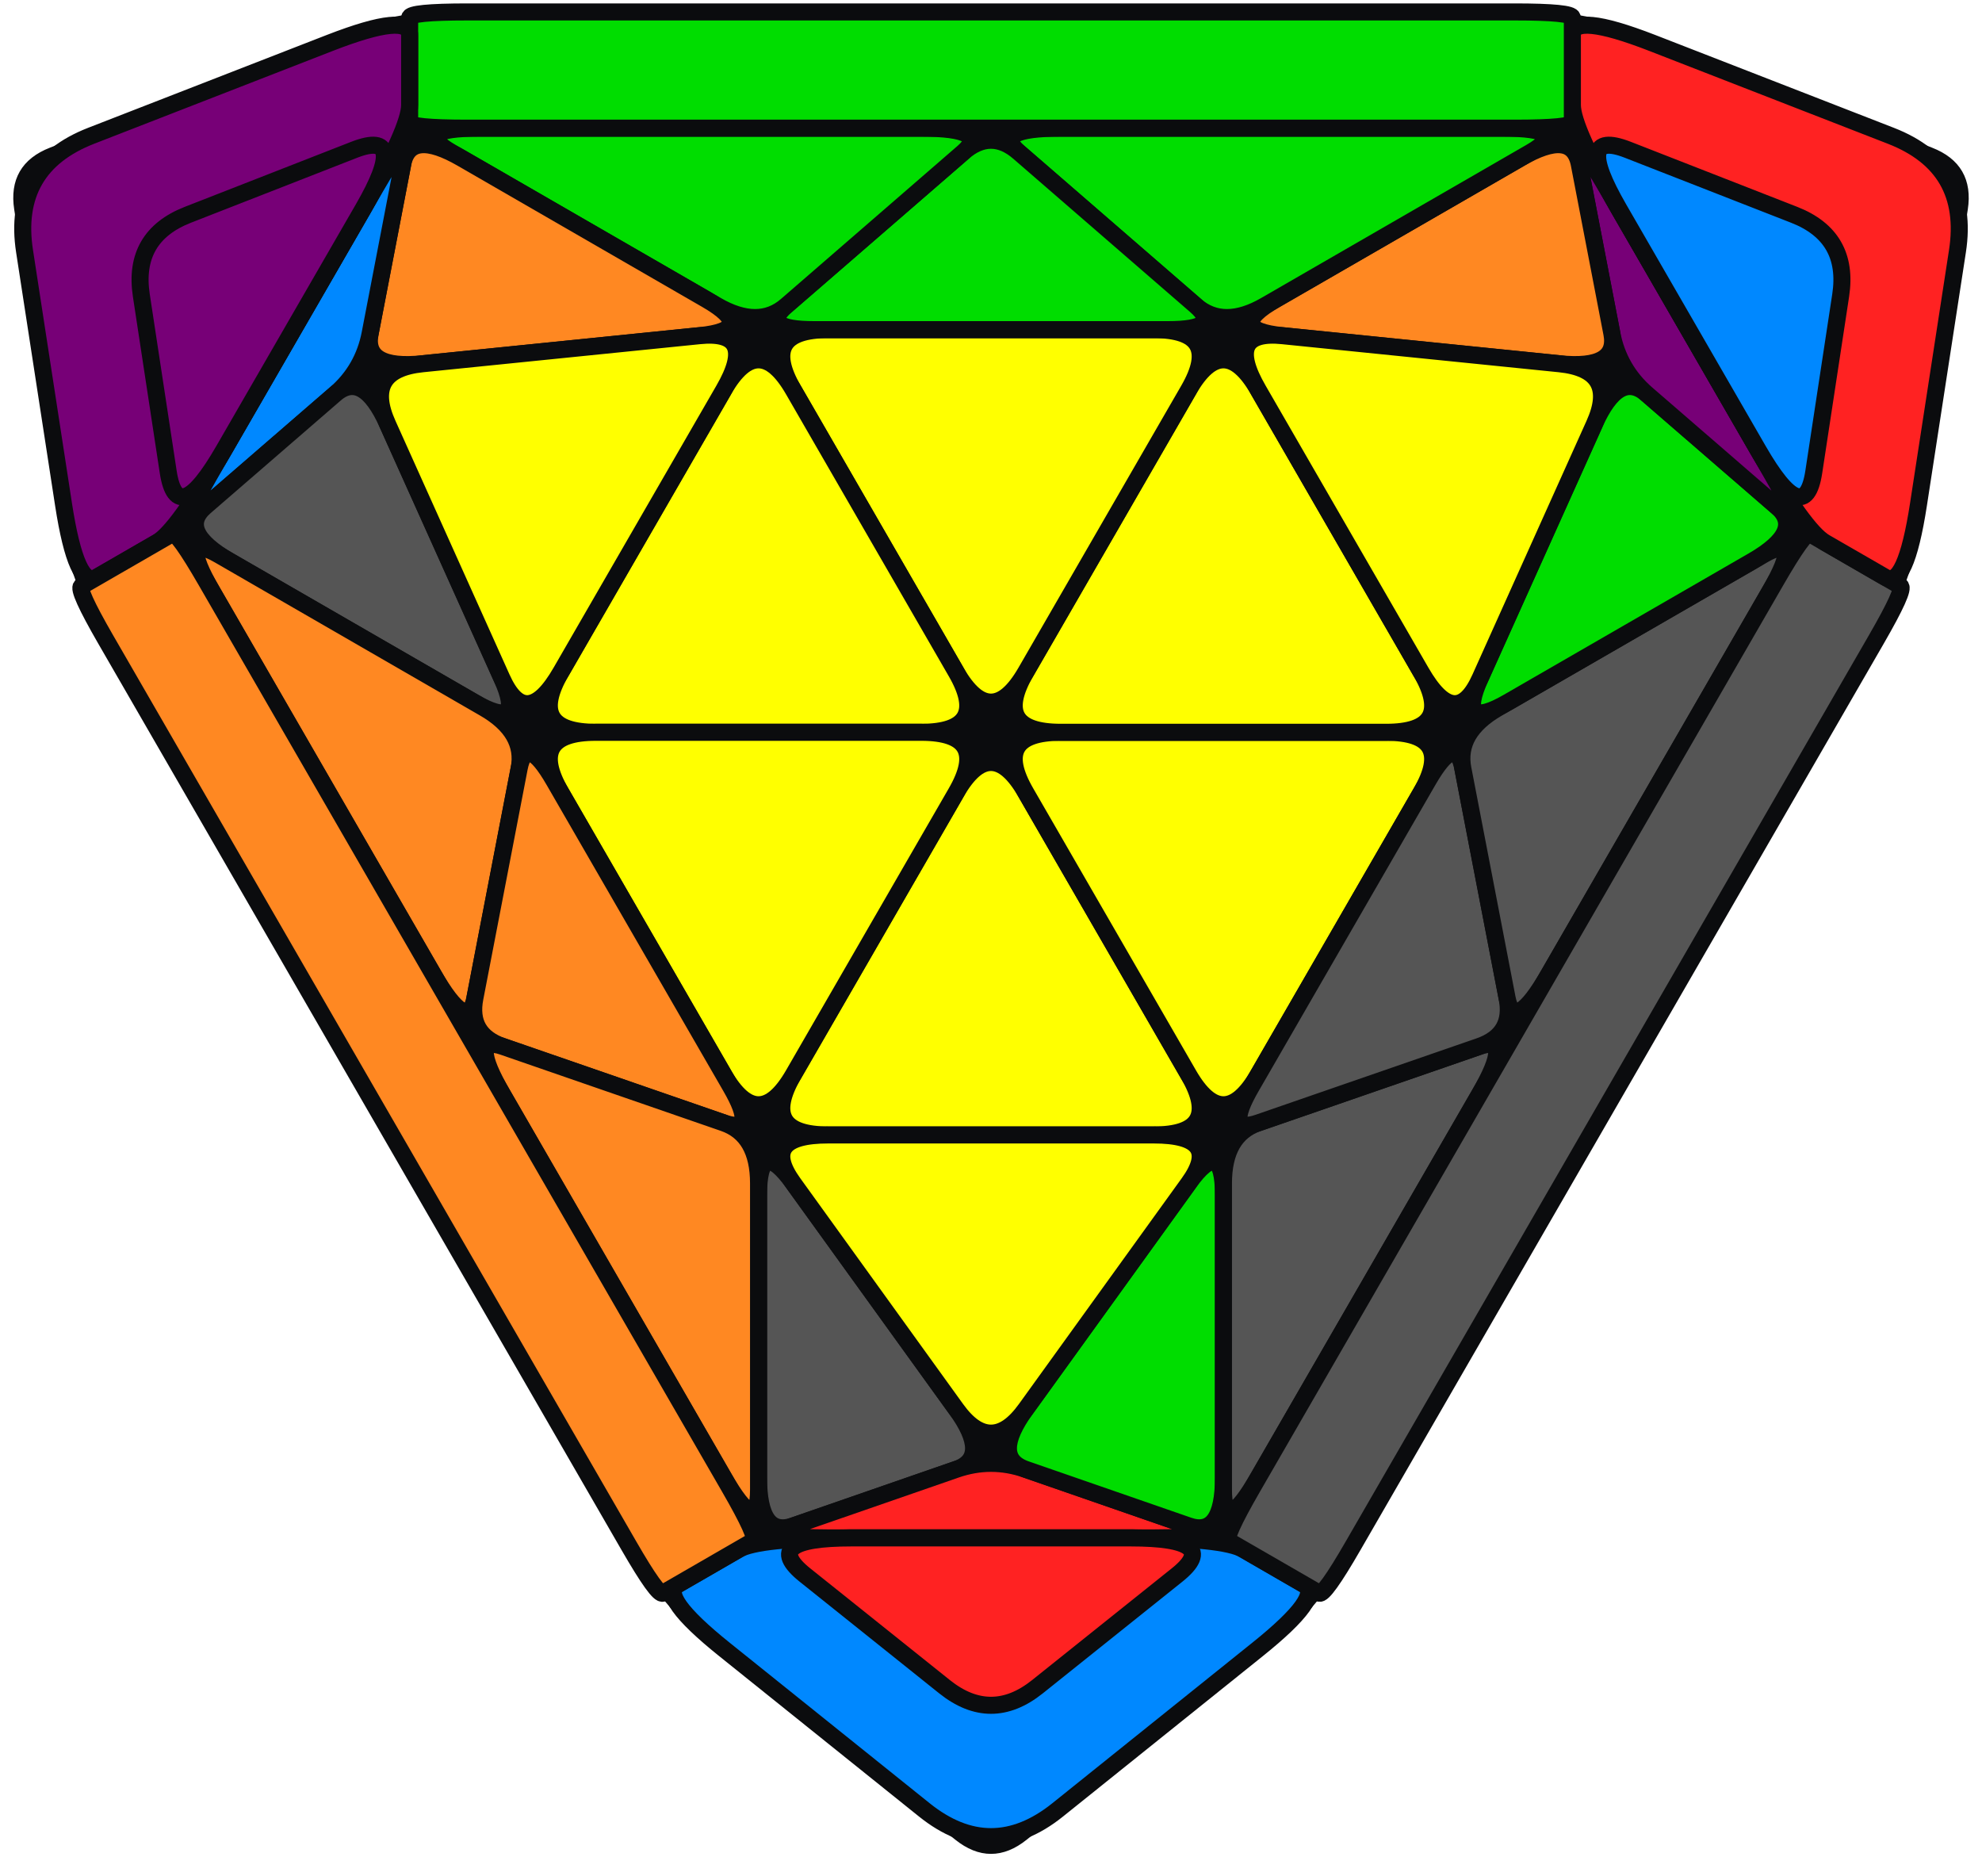
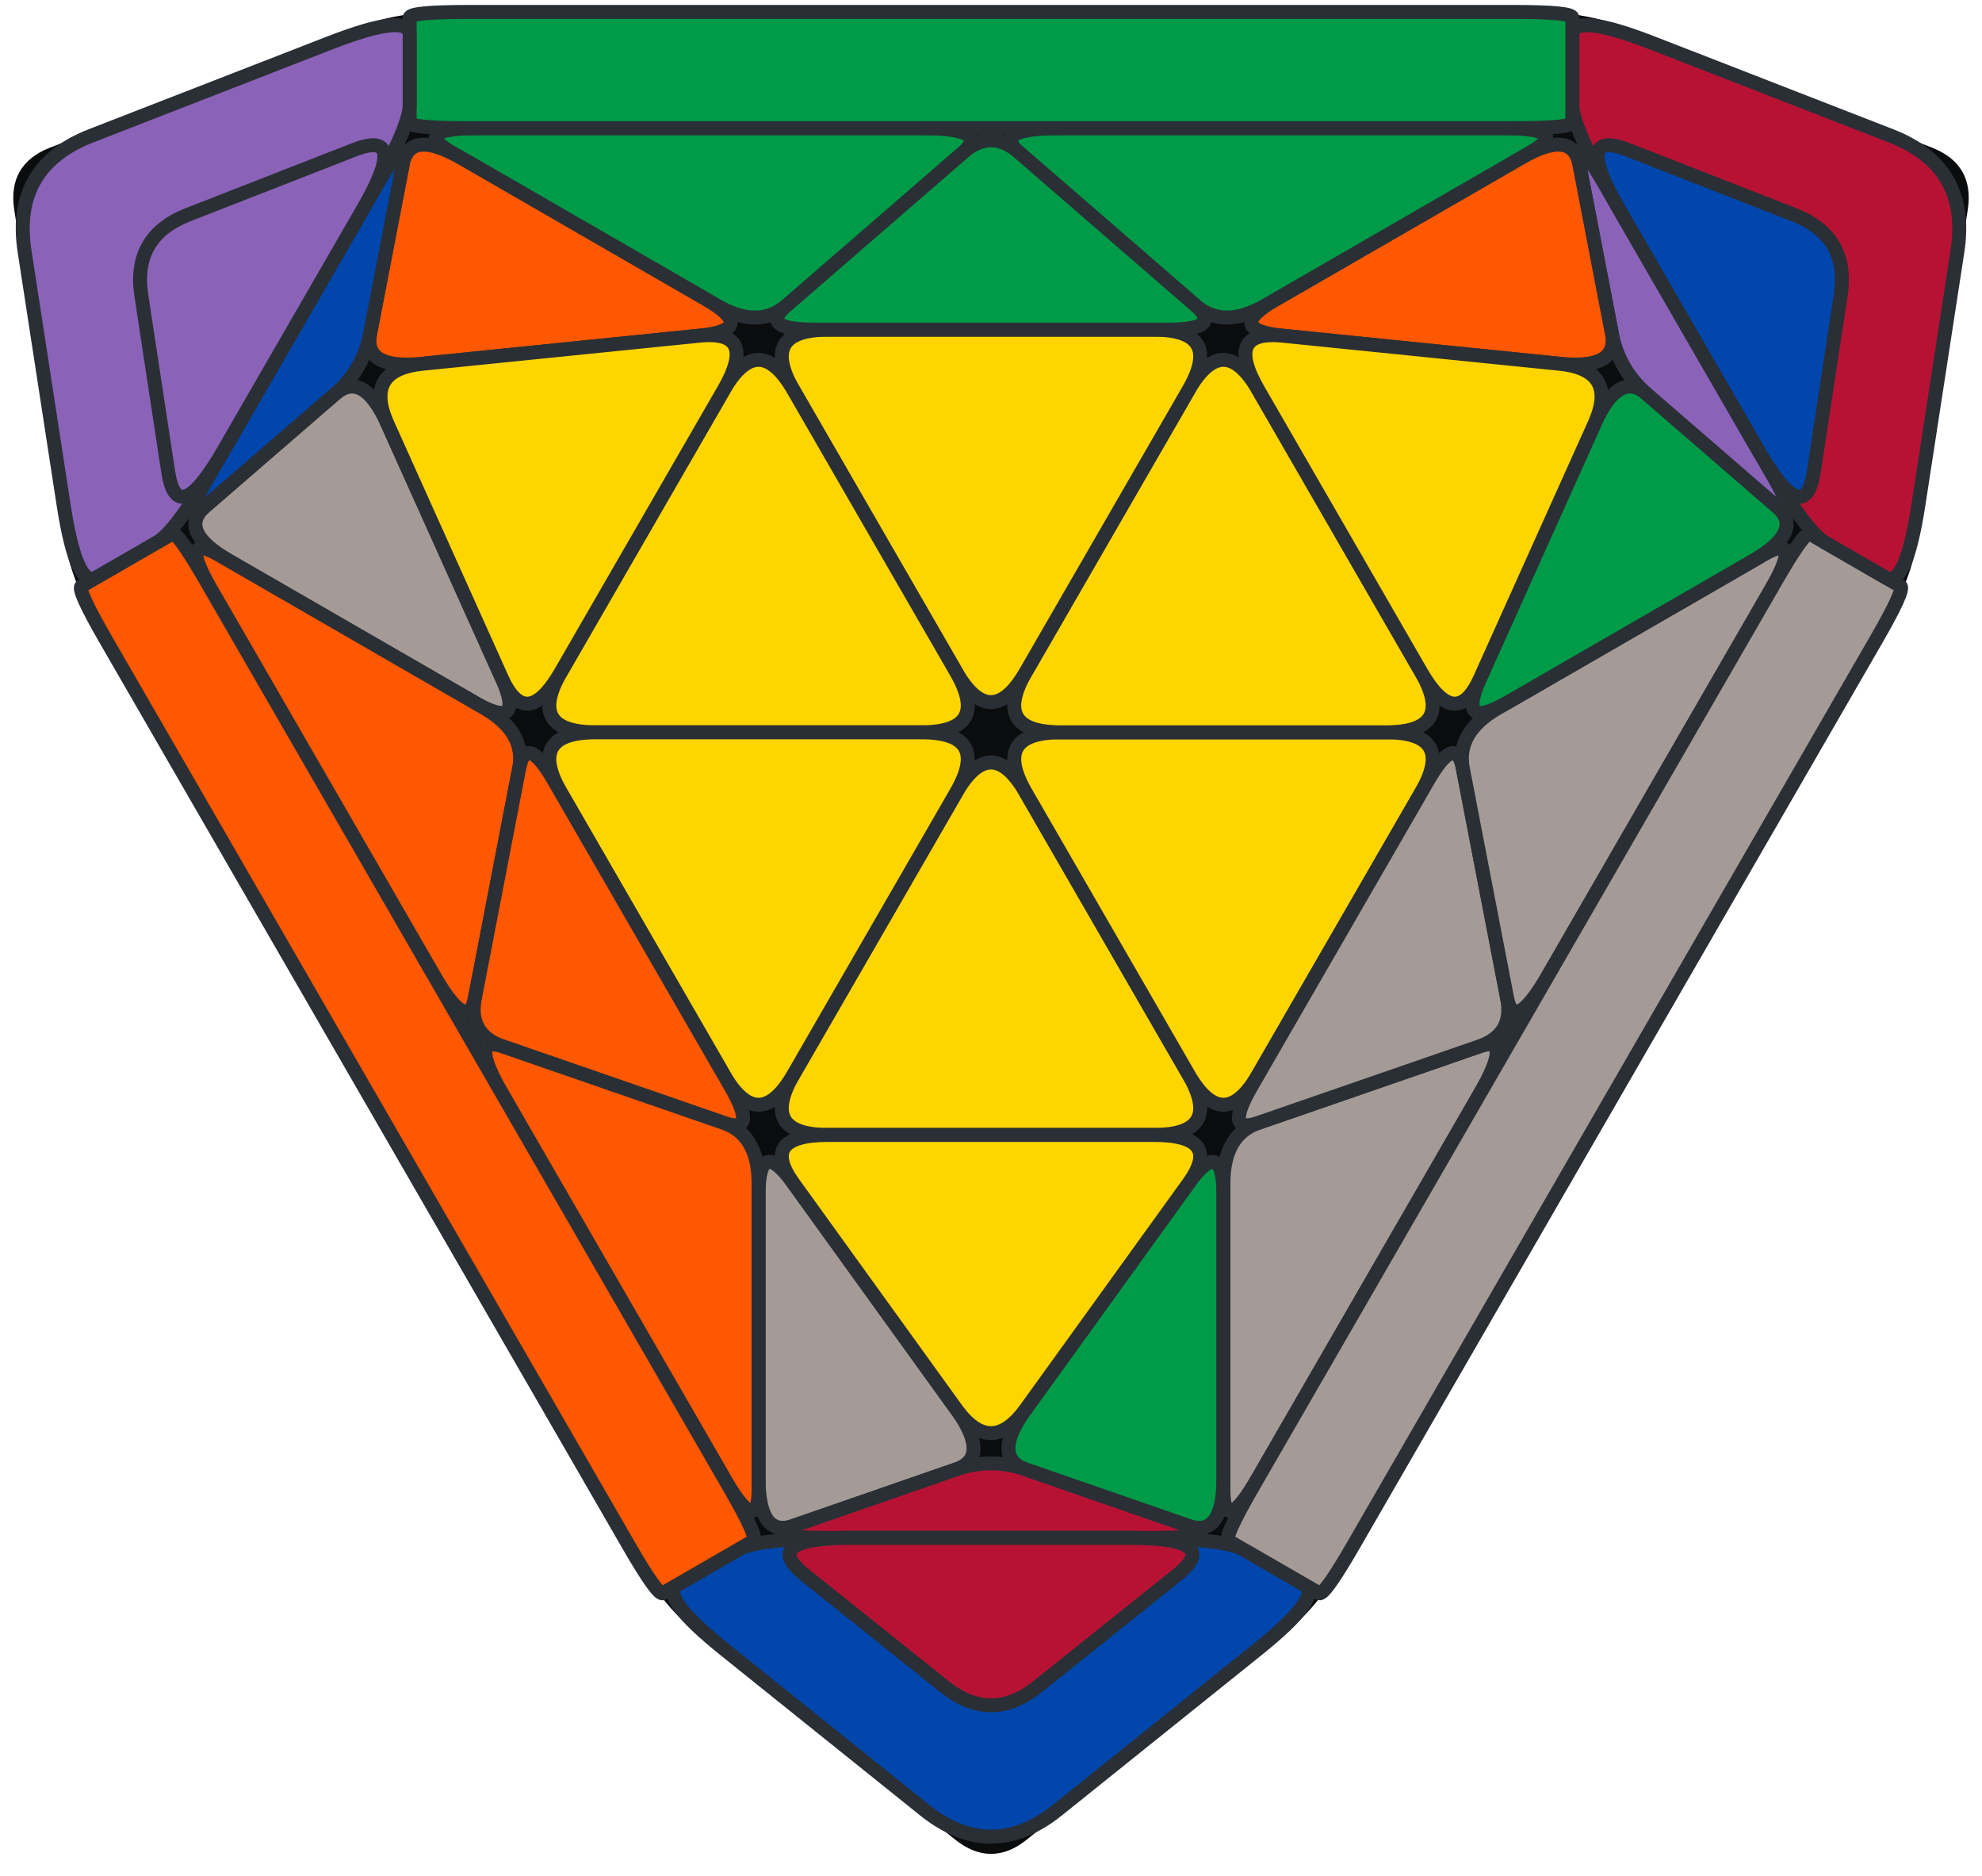
<svg xmlns="http://www.w3.org/2000/svg" viewBox="-12.79 -9.45 25.58 24.2" role="img" aria-label="TL 5 TL case, FTO 3-Look L3T case diagram">
+   <rect x="-10.95" y="24.08" width="27.2" height="NaN" fill="#f5f5f0" rx="2.5" />
  <path d="M-3.869 11.491L-0.430 14.251Q0.000 14.596,0.430 14.251L3.869 11.491 L0.430 14.251L3.869 11.491Q4.299 11.146,5.049 9.847L11.052 -0.550 L5.049 9.847L11.052 -0.550Q11.802 -1.850,11.886 -2.395L12.557 -6.753 L11.886 -2.395L12.557 -6.753Q12.641 -7.298,12.127 -7.498L8.017 -9.096 L12.127 -7.498L8.017 -9.096Q7.503 -9.296,6.003 -9.296L-6.003 -9.296 L6.003 -9.296L-6.003 -9.296Q-7.503 -9.296,-8.017 -9.096L-12.127 -7.498 L-8.017 -9.096L-12.127 -7.498Q-12.641 -7.298,-12.557 -6.753L-11.886 -2.395 L-12.557 -6.753L-11.886 -2.395Q-11.802 -1.850,-11.052 -0.550L-5.049 9.847 L-11.052 -0.550L-5.049 9.847Q-4.299 11.146,-3.869 11.491L-0.430 14.251Z" fill="#0b0c0e" stroke="#0b0c0e" stroke-width="0.1" stroke-linejoin="round" />
-   <path d="M-0.450 0.779L-2.550 4.417Q-3.000 5.196,-2.100 5.196L2.100 5.196 L-2.100 5.196L2.100 5.196Q3.000 5.196,2.550 4.417L0.450 0.779 L2.550 4.417L0.450 0.779Q0.000 0.000,-0.450 0.779L-2.550 4.417Z" fill="#ff0" stroke="#0b0c0e" stroke-width="0.22" stroke-linejoin="round" />
-   <path d="M-3.000 5.976L-3.000 9.616Q-3.000 10.396,-2.550 10.240L-0.450 9.512 L-2.550 10.240L-0.450 9.512Q0.000 9.356,-0.450 8.732L-2.550 5.820 L-0.450 8.732L-2.550 5.820Q-3.000 5.196,-3.000 5.976L-3.000 9.616Z" fill="#555" stroke="#0b0c0e" stroke-width="0.22" stroke-linejoin="round" />
-   <path d="M-2.100 10.396L2.100 10.396Q3.000 10.396,2.550 10.240L0.450 9.512 L2.550 10.240L0.450 9.512Q0.000 9.356,-0.450 9.512L-2.550 10.240 L-0.450 9.512L-2.550 10.240Q-3.000 10.396,-2.100 10.396L2.100 10.396Z" fill="#f22" stroke="#0b0c0e" stroke-width="0.22" stroke-linejoin="round" />
-   <path d="M3.000 9.616L3.000 5.976Q3.000 5.196,2.550 5.820L0.450 8.732 L2.550 5.820L0.450 8.732Q0.000 9.356,0.450 9.512L2.550 10.240 L0.450 9.512L2.550 10.240Q3.000 10.396,3.000 9.616L3.000 5.976Z" fill="#0d0" stroke="#0b0c0e" stroke-width="0.22" stroke-linejoin="round" />
-   <path d="M2.100 5.196L-2.100 5.196Q-3.000 5.196,-2.550 5.820L-0.450 8.732 L-2.550 5.820L-0.450 8.732Q0.000 9.356,0.450 8.732L2.550 5.820 L0.450 8.732L2.550 5.820Q3.000 5.196,2.100 5.196L-2.100 5.196Z" fill="#ff0" stroke="#0b0c0e" stroke-width="0.22" stroke-linejoin="round" />
-   <path d="M0.450 0.779L2.550 4.417Q3.000 5.196,3.450 4.417L5.550 0.779 L3.450 4.417L5.550 0.779Q6.000 0.000,5.100 0.000L0.900 0.000 L5.100 0.000L0.900 0.000Q0.000 0.000,0.450 0.779L2.550 4.417Z" fill="#ff0" stroke="#0b0c0e" stroke-width="0.22" stroke-linejoin="round" />
-   <path d="M3.000 5.820L3.000 9.772Q3.000 10.396,3.450 9.616L6.301 4.678 L3.450 9.616L6.301 4.678Q6.752 3.898,6.301 4.054L3.450 5.040 L6.301 4.054L3.450 5.040Q3.000 5.196,3.000 5.820L3.000 9.772Z" fill="#555" stroke="#0b0c0e" stroke-width="0.22" stroke-linejoin="round" />
-   <path d="M5.640 0.624L3.360 4.573Q3.000 5.196,3.450 5.040L6.301 4.054 L3.450 5.040L6.301 4.054Q6.752 3.898,6.661 3.430L6.090 0.468 L6.661 3.430L6.090 0.468Q6.000 0.000,5.640 0.624L3.360 4.573Z" fill="#555" stroke="#0b0c0e" stroke-width="0.22" stroke-linejoin="round" />
-   <path d="M6.090 0.468L6.661 3.430Q6.752 3.898,7.202 3.118L10.053 -1.820 L7.202 3.118L10.053 -1.820Q10.503 -2.600,9.963 -2.288L6.540 -0.312 L9.963 -2.288L6.540 -0.312Q6.000 0.000,6.090 0.468L6.661 3.430Z" fill="#555" stroke="#0b0c0e" stroke-width="0.22" stroke-linejoin="round" />
-   <path d="M-3.260 10.546L-4.039 10.996Q-4.299 11.146,-3.439 11.836L-0.860 13.906 L-3.439 11.836L-0.860 13.906Q0.000 14.596,0.860 13.906L3.439 11.836 L0.860 13.906L3.439 11.836Q4.299 11.146,4.039 10.996L3.260 10.546 L4.039 10.996L3.260 10.546Q3.000 10.396,1.800 10.396L-1.800 10.396 L1.800 10.396L-1.800 10.396Q-3.000 10.396,-3.260 10.546L-4.039 10.996Z" fill="#08f" stroke="#0b0c0e" stroke-width="0.22" stroke-linejoin="round" />
-   <path d="M-2.400 10.876L-0.600 12.316Q0.000 12.796,0.600 12.316L2.400 10.876 L0.600 12.316L2.400 10.876Q3.000 10.396,1.800 10.396L-1.800 10.396 L1.800 10.396L-1.800 10.396Q-3.000 10.396,-2.400 10.876L-0.600 12.316Z" fill="#f22" stroke="#0b0c0e" stroke-width="0.22" stroke-linejoin="round" />
-   <path d="M3.065 10.434L4.234 11.109Q4.299 11.146,4.674 10.496L11.427 -1.200 L4.674 10.496L11.427 -1.200Q11.802 -1.850,11.737 -1.887L10.568 -2.562 L11.737 -1.887L10.568 -2.562Q10.503 -2.600,10.128 -1.950L3.375 9.746 L10.128 -1.950L3.375 9.746Q3.000 10.396,3.065 10.434L4.234 11.109Z" fill="#555" stroke="#0b0c0e" stroke-width="0.22" stroke-linejoin="round" />
-   <path d="M0.900 0.000L5.100 0.000Q6.000 0.000,5.550 -0.779L3.450 -4.417 L5.550 -0.779L3.450 -4.417Q3.000 -5.196,2.550 -4.417L0.450 -0.779 L2.550 -4.417L0.450 -0.779Q-0.000 -0.000,0.900 0.000L5.100 0.000Z" fill="#ff0" stroke="#0b0c0e" stroke-width="0.22" stroke-linejoin="round" />
-   <path d="M6.675 -0.390L9.828 -2.210Q10.503 -2.600,10.143 -2.912L8.463 -4.366 L10.143 -2.912L8.463 -4.366Q8.103 -4.678,7.787 -3.976L6.315 -0.702 L7.787 -3.976L6.315 -0.702Q6.000 0.000,6.675 -0.390L9.828 -2.210Z" fill="#0d0" stroke="#0b0c0e" stroke-width="0.22" stroke-linejoin="round" />
-   <path d="M10.053 -3.379L7.953 -7.017Q7.503 -7.796,7.593 -7.328L8.013 -5.146 L7.593 -7.328L8.013 -5.146Q8.103 -4.678,8.463 -4.366L10.143 -2.912 L8.463 -4.366L10.143 -2.912Q10.503 -2.600,10.053 -3.379L7.953 -7.017Z" fill="#707" stroke="#0b0c0e" stroke-width="0.22" stroke-linejoin="round" />
-   <path d="M6.828 -7.406L3.675 -5.586Q3.000 -5.196,3.765 -5.118L7.337 -4.756 L3.765 -5.118L7.337 -4.756Q8.103 -4.678,8.013 -5.146L7.593 -7.328 L8.013 -5.146L7.593 -7.328Q7.503 -7.796,6.828 -7.406L3.675 -5.586Z" fill="#f82" stroke="#0b0c0e" stroke-width="0.22" stroke-linejoin="round" />
-   <path d="M3.450 -4.417L5.550 -0.779Q6.000 0.000,6.315 -0.702L7.787 -3.976 L6.315 -0.702L7.787 -3.976Q8.103 -4.678,7.337 -4.756L3.765 -5.118 L7.337 -4.756L3.765 -5.118Q3.000 -5.196,3.450 -4.417L5.550 -0.779Z" fill="#ff0" stroke="#0b0c0e" stroke-width="0.22" stroke-linejoin="round" />
-   <path d="M0.450 -0.779L2.550 -4.417Q3.000 -5.196,2.100 -5.196L-2.100 -5.196 L2.100 -5.196L-2.100 -5.196Q-3.000 -5.196,-2.550 -4.417L-0.450 -0.779 L-2.550 -4.417L-0.450 -0.779Q-0.000 -0.000,0.450 -0.779L2.550 -4.417Z" fill="#ff0" stroke="#0b0c0e" stroke-width="0.22" stroke-linejoin="round" />
-   <path d="M3.540 -5.508L6.963 -7.484Q7.503 -7.796,6.603 -7.796L0.900 -7.796 L6.603 -7.796L0.900 -7.796Q0.000 -7.796,0.360 -7.484L2.640 -5.508 L0.360 -7.484L2.640 -5.508Q3.000 -5.196,3.540 -5.508L6.963 -7.484Z" fill="#0d0" stroke="#0b0c0e" stroke-width="0.22" stroke-linejoin="round" />
-   <path d="M-2.280 -5.196L2.280 -5.196Q3.000 -5.196,2.640 -5.508L0.360 -7.484 L2.640 -5.508L0.360 -7.484Q0.000 -7.796,-0.360 -7.484L-2.640 -5.508 L-0.360 -7.484L-2.640 -5.508Q-3.000 -5.196,-2.280 -5.196L2.280 -5.196Z" fill="#0d0" stroke="#0b0c0e" stroke-width="0.22" stroke-linejoin="round" />
-   <path d="M-2.640 -5.508L-0.360 -7.484Q0.000 -7.796,-0.900 -7.796L-6.603 -7.796 L-0.900 -7.796L-6.603 -7.796Q-7.503 -7.796,-6.963 -7.484L-3.540 -5.508 L-6.963 -7.484L-3.540 -5.508Q-3.000 -5.196,-2.640 -5.508L-0.360 -7.484Z" fill="#0d0" stroke="#0b0c0e" stroke-width="0.22" stroke-linejoin="round" />
-   <path d="M10.763 -2.450L11.543 -2.000Q11.802 -1.850,11.970 -2.940L12.473 -6.208 L11.970 -2.940L12.473 -6.208Q12.641 -7.298,11.613 -7.698L8.531 -8.897 L11.613 -7.698L8.531 -8.897Q7.503 -9.296,7.503 -8.996L7.503 -8.096 L7.503 -8.996L7.503 -8.096Q7.503 -7.796,8.103 -6.757L9.903 -3.639 L8.103 -6.757L9.903 -3.639Q10.503 -2.600,10.763 -2.450L11.543 -2.000Z" fill="#f22" stroke="#0b0c0e" stroke-width="0.22" stroke-linejoin="round" />
-   <path d="M10.619 -3.360L10.966 -5.638Q11.082 -6.398,10.366 -6.678L8.219 -7.517 L10.366 -6.678L8.219 -7.517Q7.503 -7.796,8.103 -6.757L9.903 -3.639 L8.103 -6.757L9.903 -3.639Q10.503 -2.600,10.619 -3.360L10.966 -5.638Z" fill="#08f" stroke="#0b0c0e" stroke-width="0.22" stroke-linejoin="round" />
-   <path d="M7.503 -7.871L7.503 -9.221Q7.503 -9.296,6.753 -9.296L-6.753 -9.296 L6.753 -9.296L-6.753 -9.296Q-7.503 -9.296,-7.503 -9.221L-7.503 -7.871 L-7.503 -9.221L-7.503 -7.871Q-7.503 -7.796,-6.753 -7.796L6.753 -7.796 L-6.753 -7.796L6.753 -7.796Q7.503 -7.796,7.503 -7.871L7.503 -9.221Z" fill="#0d0" stroke="#0b0c0e" stroke-width="0.22" stroke-linejoin="round" />
-   <path d="M-0.450 -0.779L-2.550 -4.417Q-3.000 -5.196,-3.450 -4.417L-5.550 -0.779 L-3.450 -4.417L-5.550 -0.779Q-6.000 0.000,-5.100 0.000L-0.900 0.000 L-5.100 0.000L-0.900 0.000Q0.000 0.000,-0.450 -0.779L-2.550 -4.417Z" fill="#ff0" stroke="#0b0c0e" stroke-width="0.22" stroke-linejoin="round" />
-   <path d="M-3.675 -5.586L-6.828 -7.406Q-7.503 -7.796,-7.593 -7.328L-8.013 -5.146 L-7.593 -7.328L-8.013 -5.146Q-8.103 -4.678,-7.337 -4.756L-3.765 -5.118 L-7.337 -4.756L-3.765 -5.118Q-3.000 -5.196,-3.675 -5.586L-6.828 -7.406Z" fill="#f82" stroke="#0b0c0e" stroke-width="0.22" stroke-linejoin="round" />
-   <path d="M-7.953 -7.017L-10.053 -3.379Q-10.503 -2.600,-10.143 -2.912L-8.463 -4.366 L-10.143 -2.912L-8.463 -4.366Q-8.103 -4.678,-8.013 -5.146L-7.593 -7.328 L-8.013 -5.146L-7.593 -7.328Q-7.503 -7.796,-7.953 -7.017L-10.053 -3.379Z" fill="#08f" stroke="#0b0c0e" stroke-width="0.22" stroke-linejoin="round" />
-   <path d="M-9.828 -2.210L-6.675 -0.390Q-6.000 0.000,-6.315 -0.702L-7.787 -3.976 L-6.315 -0.702L-7.787 -3.976Q-8.103 -4.678,-8.463 -4.366L-10.143 -2.912 L-8.463 -4.366L-10.143 -2.912Q-10.503 -2.600,-9.828 -2.210L-6.675 -0.390Z" fill="#555" stroke="#0b0c0e" stroke-width="0.22" stroke-linejoin="round" />
-   <path d="M-5.550 -0.779L-3.450 -4.417Q-3.000 -5.196,-3.765 -5.118L-7.337 -4.756 L-3.765 -5.118L-7.337 -4.756Q-8.103 -4.678,-7.787 -3.976L-6.315 -0.702 L-7.787 -3.976L-6.315 -0.702Q-6.000 0.000,-5.550 -0.779L-3.450 -4.417Z" fill="#ff0" stroke="#0b0c0e" stroke-width="0.22" stroke-linejoin="round" />
-   <path d="M-0.900 0.000L-5.100 0.000Q-6.000 0.000,-5.550 0.779L-3.450 4.417 L-5.550 0.779L-3.450 4.417Q-3.000 5.196,-2.550 4.417L-0.450 0.779 L-2.550 4.417L-0.450 0.779Q0.000 0.000,-0.900 0.000L-5.100 0.000Z" fill="#ff0" stroke="#0b0c0e" stroke-width="0.22" stroke-linejoin="round" />
-   <path d="M-6.540 -0.312L-9.963 -2.288Q-10.503 -2.600,-10.053 -1.820L-7.202 3.118 L-10.053 -1.820L-7.202 3.118Q-6.752 3.898,-6.661 3.430L-6.090 0.468 L-6.661 3.430L-6.090 0.468Q-6.000 0.000,-6.540 -0.312L-9.963 -2.288Z" fill="#f82" stroke="#0b0c0e" stroke-width="0.22" stroke-linejoin="round" />
-   <path d="M-3.360 4.573L-5.640 0.624Q-6.000 0.000,-6.090 0.468L-6.661 3.430 L-6.090 0.468L-6.661 3.430Q-6.752 3.898,-6.301 4.054L-3.450 5.040 L-6.301 4.054L-3.450 5.040Q-3.000 5.196,-3.360 4.573L-5.640 0.624Z" fill="#f82" stroke="#0b0c0e" stroke-width="0.22" stroke-linejoin="round" />
-   <path d="M-3.450 5.040L-6.301 4.054Q-6.752 3.898,-6.301 4.678L-3.450 9.616 L-6.301 4.678L-3.450 9.616Q-3.000 10.396,-3.000 9.772L-3.000 5.820 L-3.000 9.772L-3.000 5.820Q-3.000 5.196,-3.450 5.040L-6.301 4.054Z" fill="#f82" stroke="#0b0c0e" stroke-width="0.22" stroke-linejoin="round" />
-   <path d="M-7.503 -8.096L-7.503 -8.996Q-7.503 -9.296,-8.531 -8.897L-11.613 -7.698 L-8.531 -8.897L-11.613 -7.698Q-12.641 -7.298,-12.473 -6.208L-11.970 -2.940 L-12.473 -6.208L-11.970 -2.940Q-11.802 -1.850,-11.543 -2.000L-10.763 -2.450 L-11.543 -2.000L-10.763 -2.450Q-10.503 -2.600,-9.903 -3.639L-8.103 -6.757 L-9.903 -3.639L-8.103 -6.757Q-7.503 -7.796,-7.503 -8.096L-7.503 -8.996Z" fill="#707" stroke="#0b0c0e" stroke-width="0.22" stroke-linejoin="round" />
-   <path d="M-8.219 -7.517L-10.366 -6.678Q-11.082 -6.398,-10.966 -5.638L-10.619 -3.360 L-10.966 -5.638L-10.619 -3.360Q-10.503 -2.600,-9.903 -3.639L-8.103 -6.757 L-9.903 -3.639L-8.103 -6.757Q-7.503 -7.796,-8.219 -7.517L-10.366 -6.678Z" fill="#707" stroke="#0b0c0e" stroke-width="0.22" stroke-linejoin="round" />
-   <path d="M-10.568 -2.562L-11.737 -1.887Q-11.802 -1.850,-11.427 -1.200L-4.674 10.496 L-11.427 -1.200L-4.674 10.496Q-4.299 11.146,-4.234 11.109L-3.065 10.434 L-4.234 11.109L-3.065 10.434Q-3.000 10.396,-3.375 9.746L-10.128 -1.950 L-3.375 9.746L-10.128 -1.950Q-10.503 -2.600,-10.568 -2.562L-11.737 -1.887Z" fill="#f82" stroke="#0b0c0e" stroke-width="0.22" stroke-linejoin="round" />
+   <path d="M-0.450 0.779L-2.550 4.417Q-3.000 5.196,-2.100 5.196L2.100 5.196 L-2.100 5.196L2.100 5.196Q3.000 5.196,2.550 4.417L0.450 0.779 L2.550 4.417L0.450 0.779Q0.000 0.000,-0.450 0.779L-2.550 4.417Z" fill="#ffd500" stroke="#2a2f35" stroke-width="0.18" stroke-linejoin="round" />
+   <path d="M-3.000 5.976L-3.000 9.616Q-3.000 10.396,-2.550 10.240L-0.450 9.512 L-2.550 10.240L-0.450 9.512Q0.000 9.356,-0.450 8.732L-2.550 5.820 L-0.450 8.732L-2.550 5.820Q-3.000 5.196,-3.000 5.976L-3.000 9.616Z" fill="#a49b96" stroke="#2a2f35" stroke-width="0.18" stroke-linejoin="round" />
+   <path d="M-2.100 10.396L2.100 10.396Q3.000 10.396,2.550 10.240L0.450 9.512 L2.550 10.240L0.450 9.512Q0.000 9.356,-0.450 9.512L-2.550 10.240 L-0.450 9.512L-2.550 10.240Q-3.000 10.396,-2.100 10.396L2.100 10.396Z" fill="#b71234" stroke="#2a2f35" stroke-width="0.18" stroke-linejoin="round" />
+   <path d="M3.000 9.616L3.000 5.976Q3.000 5.196,2.550 5.820L0.450 8.732 L2.550 5.820L0.450 8.732Q0.000 9.356,0.450 9.512L2.550 10.240 L0.450 9.512L2.550 10.240Q3.000 10.396,3.000 9.616L3.000 5.976Z" fill="#009b48" stroke="#2a2f35" stroke-width="0.18" stroke-linejoin="round" />
+   <path d="M2.100 5.196L-2.100 5.196Q-3.000 5.196,-2.550 5.820L-0.450 8.732 L-2.550 5.820L-0.450 8.732Q0.000 9.356,0.450 8.732L2.550 5.820 L0.450 8.732L2.550 5.820Q3.000 5.196,2.100 5.196L-2.100 5.196Z" fill="#ffd500" stroke="#2a2f35" stroke-width="0.18" stroke-linejoin="round" />
+   <path d="M0.450 0.779L2.550 4.417Q3.000 5.196,3.450 4.417L5.550 0.779 L3.450 4.417L5.550 0.779Q6.000 0.000,5.100 0.000L0.900 0.000 L5.100 0.000L0.900 0.000Q0.000 0.000,0.450 0.779L2.550 4.417Z" fill="#ffd500" stroke="#2a2f35" stroke-width="0.18" stroke-linejoin="round" />
+   <path d="M3.000 5.820L3.000 9.772Q3.000 10.396,3.450 9.616L6.301 4.678 L3.450 9.616L6.301 4.678Q6.752 3.898,6.301 4.054L3.450 5.040 L6.301 4.054L3.450 5.040Q3.000 5.196,3.000 5.820L3.000 9.772Z" fill="#a49b96" stroke="#2a2f35" stroke-width="0.18" stroke-linejoin="round" />
+   <path d="M5.640 0.624L3.360 4.573Q3.000 5.196,3.450 5.040L6.301 4.054 L3.450 5.040L6.301 4.054Q6.752 3.898,6.661 3.430L6.090 0.468 L6.661 3.430L6.090 0.468Q6.000 0.000,5.640 0.624L3.360 4.573Z" fill="#a49b96" stroke="#2a2f35" stroke-width="0.18" stroke-linejoin="round" />
+   <path d="M6.090 0.468L6.661 3.430Q6.752 3.898,7.202 3.118L10.053 -1.820 L7.202 3.118L10.053 -1.820Q10.503 -2.600,9.963 -2.288L6.540 -0.312 L9.963 -2.288L6.540 -0.312Q6.000 0.000,6.090 0.468L6.661 3.430Z" fill="#a49b96" stroke="#2a2f35" stroke-width="0.18" stroke-linejoin="round" />
+   <path d="M-3.260 10.546L-4.039 10.996Q-4.299 11.146,-3.439 11.836L-0.860 13.906 L-3.439 11.836L-0.860 13.906Q0.000 14.596,0.860 13.906L3.439 11.836 L0.860 13.906L3.439 11.836Q4.299 11.146,4.039 10.996L3.260 10.546 L4.039 10.996L3.260 10.546Q3.000 10.396,1.800 10.396L-1.800 10.396 L1.800 10.396L-1.800 10.396Q-3.000 10.396,-3.260 10.546L-4.039 10.996Z" fill="#0046ad" stroke="#2a2f35" stroke-width="0.18" stroke-linejoin="round" />
+   <path d="M-2.400 10.876L-0.600 12.316Q0.000 12.796,0.600 12.316L2.400 10.876 L0.600 12.316L2.400 10.876Q3.000 10.396,1.800 10.396L-1.800 10.396 L1.800 10.396L-1.800 10.396Q-3.000 10.396,-2.400 10.876L-0.600 12.316Z" fill="#b71234" stroke="#2a2f35" stroke-width="0.18" stroke-linejoin="round" />
+   <path d="M3.065 10.434L4.234 11.109Q4.299 11.146,4.674 10.496L11.427 -1.200 L4.674 10.496L11.427 -1.200Q11.802 -1.850,11.737 -1.887L10.568 -2.562 L11.737 -1.887L10.568 -2.562Q10.503 -2.600,10.128 -1.950L3.375 9.746 L10.128 -1.950L3.375 9.746Q3.000 10.396,3.065 10.434L4.234 11.109Z" fill="#a49b96" stroke="#2a2f35" stroke-width="0.18" stroke-linejoin="round" />
+   <path d="M0.900 0.000L5.100 0.000Q6.000 0.000,5.550 -0.779L3.450 -4.417 L5.550 -0.779L3.450 -4.417Q3.000 -5.196,2.550 -4.417L0.450 -0.779 L2.550 -4.417L0.450 -0.779Q-0.000 -0.000,0.900 0.000L5.100 0.000Z" fill="#ffd500" stroke="#2a2f35" stroke-width="0.18" stroke-linejoin="round" />
+   <path d="M6.675 -0.390L9.828 -2.210Q10.503 -2.600,10.143 -2.912L8.463 -4.366 L10.143 -2.912L8.463 -4.366Q8.103 -4.678,7.787 -3.976L6.315 -0.702 L7.787 -3.976L6.315 -0.702Q6.000 0.000,6.675 -0.390L9.828 -2.210Z" fill="#009b48" stroke="#2a2f35" stroke-width="0.18" stroke-linejoin="round" />
+   <path d="M10.053 -3.379L7.953 -7.017Q7.503 -7.796,7.593 -7.328L8.013 -5.146 L7.593 -7.328L8.013 -5.146Q8.103 -4.678,8.463 -4.366L10.143 -2.912 L8.463 -4.366L10.143 -2.912Q10.503 -2.600,10.053 -3.379L7.953 -7.017Z" fill="#8a63b8" stroke="#2a2f35" stroke-width="0.18" stroke-linejoin="round" />
+   <path d="M6.828 -7.406L3.675 -5.586Q3.000 -5.196,3.765 -5.118L7.337 -4.756 L3.765 -5.118L7.337 -4.756Q8.103 -4.678,8.013 -5.146L7.593 -7.328 L8.013 -5.146L7.593 -7.328Q7.503 -7.796,6.828 -7.406L3.675 -5.586Z" fill="#ff5800" stroke="#2a2f35" stroke-width="0.18" stroke-linejoin="round" />
+   <path d="M3.450 -4.417L5.550 -0.779Q6.000 0.000,6.315 -0.702L7.787 -3.976 L6.315 -0.702L7.787 -3.976Q8.103 -4.678,7.337 -4.756L3.765 -5.118 L7.337 -4.756L3.765 -5.118Q3.000 -5.196,3.450 -4.417L5.550 -0.779Z" fill="#ffd500" stroke="#2a2f35" stroke-width="0.18" stroke-linejoin="round" />
+   <path d="M0.450 -0.779L2.550 -4.417Q3.000 -5.196,2.100 -5.196L-2.100 -5.196 L2.100 -5.196L-2.100 -5.196Q-3.000 -5.196,-2.550 -4.417L-0.450 -0.779 L-2.550 -4.417L-0.450 -0.779Q-0.000 -0.000,0.450 -0.779L2.550 -4.417Z" fill="#ffd500" stroke="#2a2f35" stroke-width="0.18" stroke-linejoin="round" />
+   <path d="M3.540 -5.508L6.963 -7.484Q7.503 -7.796,6.603 -7.796L0.900 -7.796 L6.603 -7.796L0.900 -7.796Q0.000 -7.796,0.360 -7.484L2.640 -5.508 L0.360 -7.484L2.640 -5.508Q3.000 -5.196,3.540 -5.508L6.963 -7.484Z" fill="#009b48" stroke="#2a2f35" stroke-width="0.18" stroke-linejoin="round" />
+   <path d="M-2.280 -5.196L2.280 -5.196Q3.000 -5.196,2.640 -5.508L0.360 -7.484 L2.640 -5.508L0.360 -7.484Q0.000 -7.796,-0.360 -7.484L-2.640 -5.508 L-0.360 -7.484L-2.640 -5.508Q-3.000 -5.196,-2.280 -5.196L2.280 -5.196Z" fill="#009b48" stroke="#2a2f35" stroke-width="0.18" stroke-linejoin="round" />
+   <path d="M-2.640 -5.508L-0.360 -7.484Q0.000 -7.796,-0.900 -7.796L-6.603 -7.796 L-0.900 -7.796L-6.603 -7.796Q-7.503 -7.796,-6.963 -7.484L-3.540 -5.508 L-6.963 -7.484L-3.540 -5.508Q-3.000 -5.196,-2.640 -5.508L-0.360 -7.484Z" fill="#009b48" stroke="#2a2f35" stroke-width="0.18" stroke-linejoin="round" />
+   <path d="M10.763 -2.450L11.543 -2.000Q11.802 -1.850,11.970 -2.940L12.473 -6.208 L11.970 -2.940L12.473 -6.208Q12.641 -7.298,11.613 -7.698L8.531 -8.897 L11.613 -7.698L8.531 -8.897Q7.503 -9.296,7.503 -8.996L7.503 -8.096 L7.503 -8.996L7.503 -8.096Q7.503 -7.796,8.103 -6.757L9.903 -3.639 L8.103 -6.757L9.903 -3.639Q10.503 -2.600,10.763 -2.450L11.543 -2.000Z" fill="#b71234" stroke="#2a2f35" stroke-width="0.18" stroke-linejoin="round" />
+   <path d="M10.619 -3.360L10.966 -5.638Q11.082 -6.398,10.366 -6.678L8.219 -7.517 L10.366 -6.678L8.219 -7.517Q7.503 -7.796,8.103 -6.757L9.903 -3.639 L8.103 -6.757L9.903 -3.639Q10.503 -2.600,10.619 -3.360L10.966 -5.638Z" fill="#0046ad" stroke="#2a2f35" stroke-width="0.18" stroke-linejoin="round" />
+   <path d="M7.503 -7.871L7.503 -9.221Q7.503 -9.296,6.753 -9.296L-6.753 -9.296 L6.753 -9.296L-6.753 -9.296Q-7.503 -9.296,-7.503 -9.221L-7.503 -7.871 L-7.503 -9.221L-7.503 -7.871Q-7.503 -7.796,-6.753 -7.796L6.753 -7.796 L-6.753 -7.796L6.753 -7.796Q7.503 -7.796,7.503 -7.871L7.503 -9.221Z" fill="#009b48" stroke="#2a2f35" stroke-width="0.18" stroke-linejoin="round" />
+   <path d="M-0.450 -0.779L-2.550 -4.417Q-3.000 -5.196,-3.450 -4.417L-5.550 -0.779 L-3.450 -4.417L-5.550 -0.779Q-6.000 0.000,-5.100 0.000L-0.900 0.000 L-5.100 0.000L-0.900 0.000Q0.000 0.000,-0.450 -0.779L-2.550 -4.417Z" fill="#ffd500" stroke="#2a2f35" stroke-width="0.18" stroke-linejoin="round" />
+   <path d="M-3.675 -5.586L-6.828 -7.406Q-7.503 -7.796,-7.593 -7.328L-8.013 -5.146 L-7.593 -7.328L-8.013 -5.146Q-8.103 -4.678,-7.337 -4.756L-3.765 -5.118 L-7.337 -4.756L-3.765 -5.118Q-3.000 -5.196,-3.675 -5.586L-6.828 -7.406Z" fill="#ff5800" stroke="#2a2f35" stroke-width="0.18" stroke-linejoin="round" />
+   <path d="M-7.953 -7.017L-10.053 -3.379Q-10.503 -2.600,-10.143 -2.912L-8.463 -4.366 L-10.143 -2.912L-8.463 -4.366Q-8.103 -4.678,-8.013 -5.146L-7.593 -7.328 L-8.013 -5.146L-7.593 -7.328Q-7.503 -7.796,-7.953 -7.017L-10.053 -3.379Z" fill="#0046ad" stroke="#2a2f35" stroke-width="0.18" stroke-linejoin="round" />
+   <path d="M-9.828 -2.210L-6.675 -0.390Q-6.000 0.000,-6.315 -0.702L-7.787 -3.976 L-6.315 -0.702L-7.787 -3.976Q-8.103 -4.678,-8.463 -4.366L-10.143 -2.912 L-8.463 -4.366L-10.143 -2.912Q-10.503 -2.600,-9.828 -2.210L-6.675 -0.390Z" fill="#a49b96" stroke="#2a2f35" stroke-width="0.18" stroke-linejoin="round" />
+   <path d="M-5.550 -0.779L-3.450 -4.417Q-3.000 -5.196,-3.765 -5.118L-7.337 -4.756 L-3.765 -5.118L-7.337 -4.756Q-8.103 -4.678,-7.787 -3.976L-6.315 -0.702 L-7.787 -3.976L-6.315 -0.702Q-6.000 0.000,-5.550 -0.779L-3.450 -4.417Z" fill="#ffd500" stroke="#2a2f35" stroke-width="0.18" stroke-linejoin="round" />
+   <path d="M-0.900 0.000L-5.100 0.000Q-6.000 0.000,-5.550 0.779L-3.450 4.417 L-5.550 0.779L-3.450 4.417Q-3.000 5.196,-2.550 4.417L-0.450 0.779 L-2.550 4.417L-0.450 0.779Q0.000 0.000,-0.900 0.000L-5.100 0.000Z" fill="#ffd500" stroke="#2a2f35" stroke-width="0.18" stroke-linejoin="round" />
+   <path d="M-6.540 -0.312L-9.963 -2.288Q-10.503 -2.600,-10.053 -1.820L-7.202 3.118 L-10.053 -1.820L-7.202 3.118Q-6.752 3.898,-6.661 3.430L-6.090 0.468 L-6.661 3.430L-6.090 0.468Q-6.000 0.000,-6.540 -0.312L-9.963 -2.288Z" fill="#ff5800" stroke="#2a2f35" stroke-width="0.18" stroke-linejoin="round" />
+   <path d="M-3.360 4.573L-5.640 0.624Q-6.000 0.000,-6.090 0.468L-6.661 3.430 L-6.090 0.468L-6.661 3.430Q-6.752 3.898,-6.301 4.054L-3.450 5.040 L-6.301 4.054L-3.450 5.040Q-3.000 5.196,-3.360 4.573L-5.640 0.624Z" fill="#ff5800" stroke="#2a2f35" stroke-width="0.18" stroke-linejoin="round" />
+   <path d="M-3.450 5.040L-6.301 4.054Q-6.752 3.898,-6.301 4.678L-3.450 9.616 L-6.301 4.678L-3.450 9.616Q-3.000 10.396,-3.000 9.772L-3.000 5.820 L-3.000 9.772L-3.000 5.820Q-3.000 5.196,-3.450 5.040L-6.301 4.054Z" fill="#ff5800" stroke="#2a2f35" stroke-width="0.18" stroke-linejoin="round" />
+   <path d="M-7.503 -8.096L-7.503 -8.996Q-7.503 -9.296,-8.531 -8.897L-11.613 -7.698 L-8.531 -8.897L-11.613 -7.698Q-12.641 -7.298,-12.473 -6.208L-11.970 -2.940 L-12.473 -6.208L-11.970 -2.940Q-11.802 -1.850,-11.543 -2.000L-10.763 -2.450 L-11.543 -2.000L-10.763 -2.450Q-10.503 -2.600,-9.903 -3.639L-8.103 -6.757 L-9.903 -3.639L-8.103 -6.757Q-7.503 -7.796,-7.503 -8.096L-7.503 -8.996Z" fill="#8a63b8" stroke="#2a2f35" stroke-width="0.18" stroke-linejoin="round" />
+   <path d="M-8.219 -7.517L-10.366 -6.678Q-11.082 -6.398,-10.966 -5.638L-10.619 -3.360 L-10.966 -5.638L-10.619 -3.360Q-10.503 -2.600,-9.903 -3.639L-8.103 -6.757 L-9.903 -3.639L-8.103 -6.757Q-7.503 -7.796,-8.219 -7.517L-10.366 -6.678Z" fill="#8a63b8" stroke="#2a2f35" stroke-width="0.18" stroke-linejoin="round" />
+   <path d="M-10.568 -2.562L-11.737 -1.887Q-11.802 -1.850,-11.427 -1.200L-4.674 10.496 L-11.427 -1.200L-4.674 10.496Q-4.299 11.146,-4.234 11.109L-3.065 10.434 L-4.234 11.109L-3.065 10.434Q-3.000 10.396,-3.375 9.746L-10.128 -1.950 L-3.375 9.746L-10.128 -1.950Q-10.503 -2.600,-10.568 -2.562L-11.737 -1.887Z" fill="#ff5800" stroke="#2a2f35" stroke-width="0.18" stroke-linejoin="round" />
</svg>
